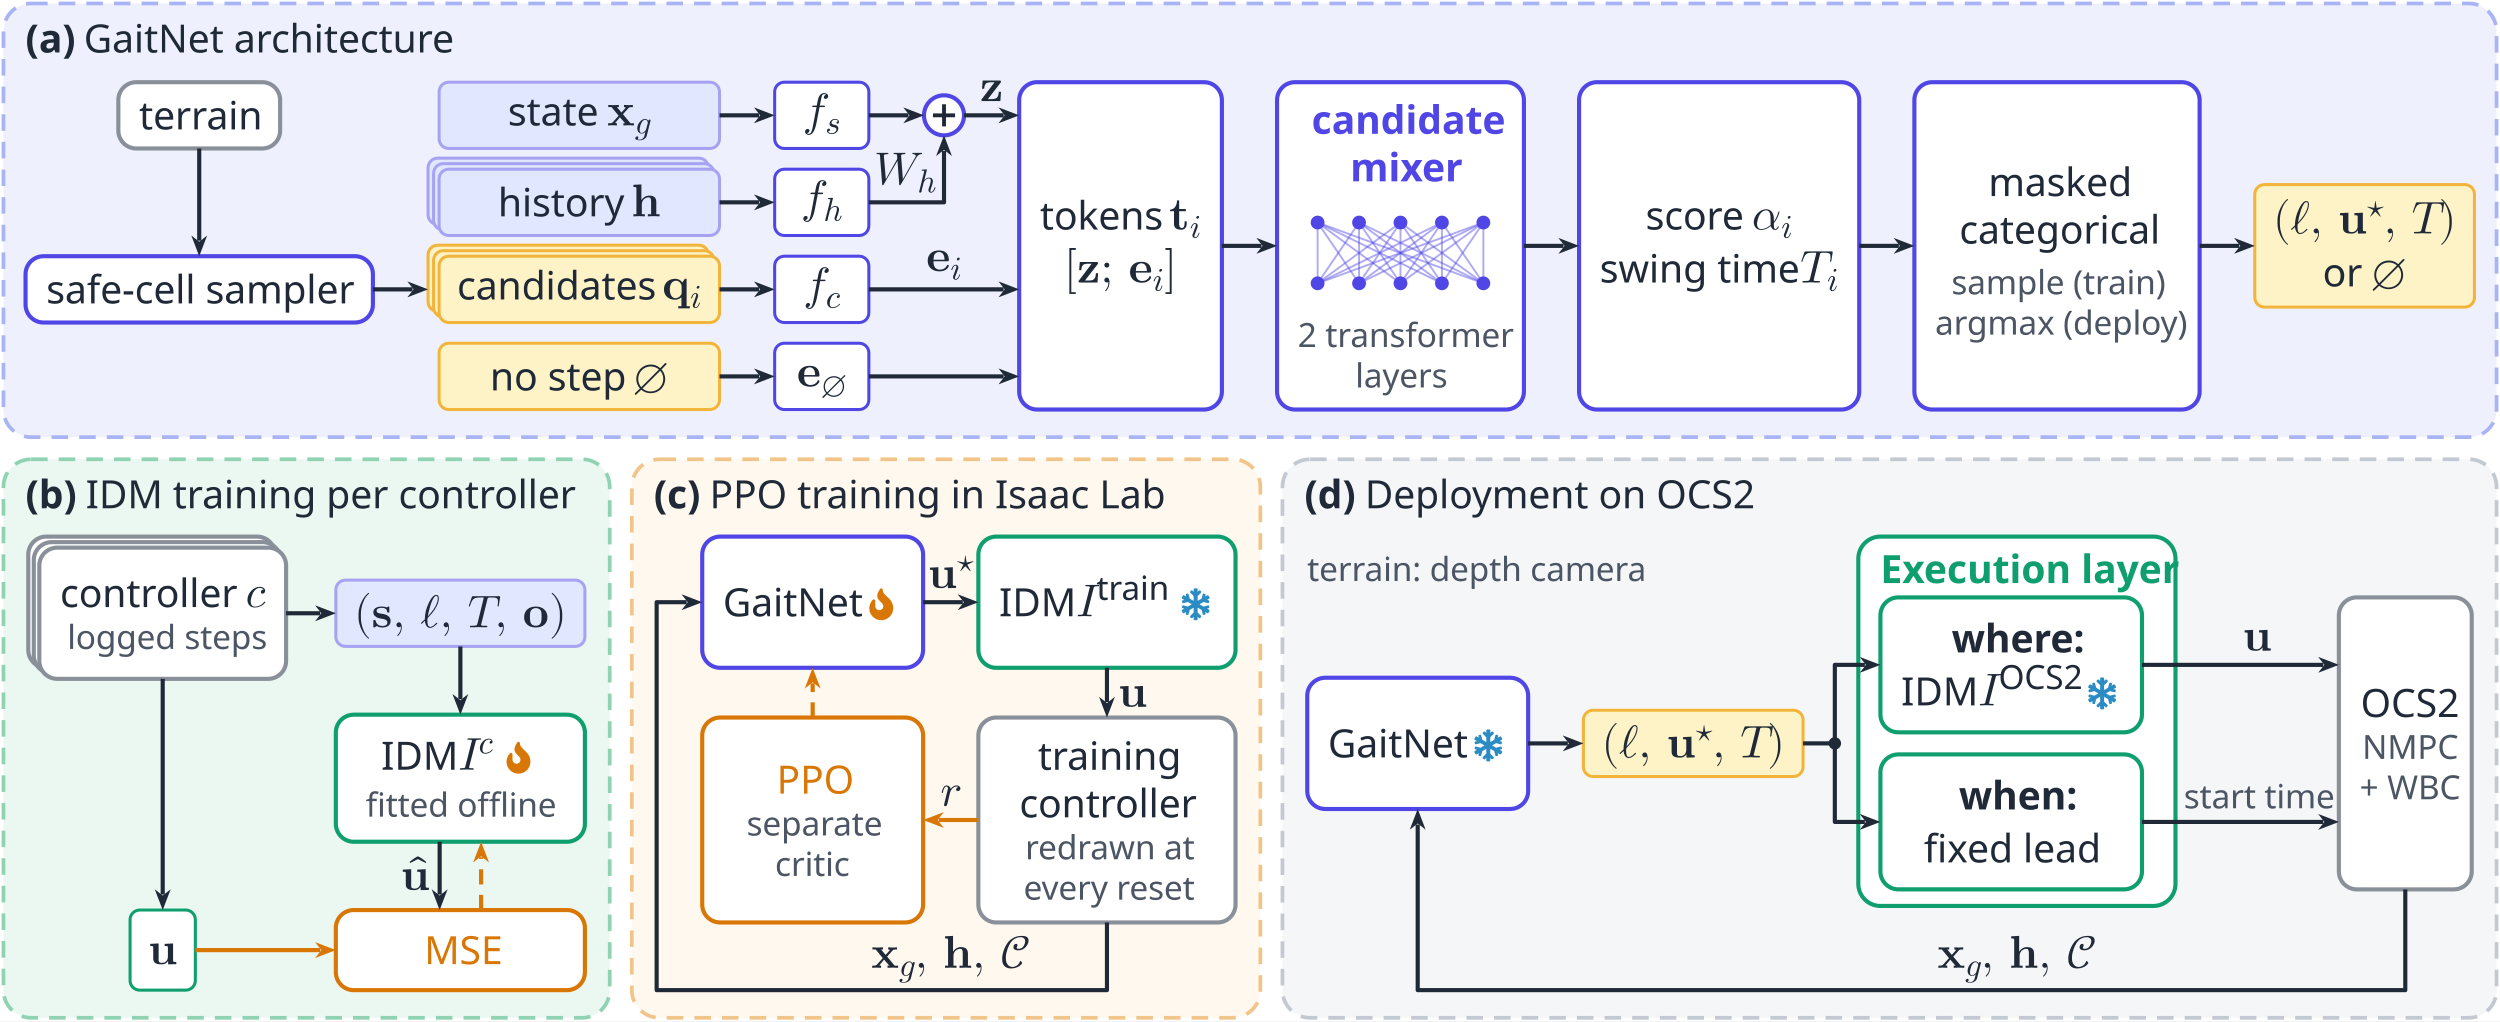
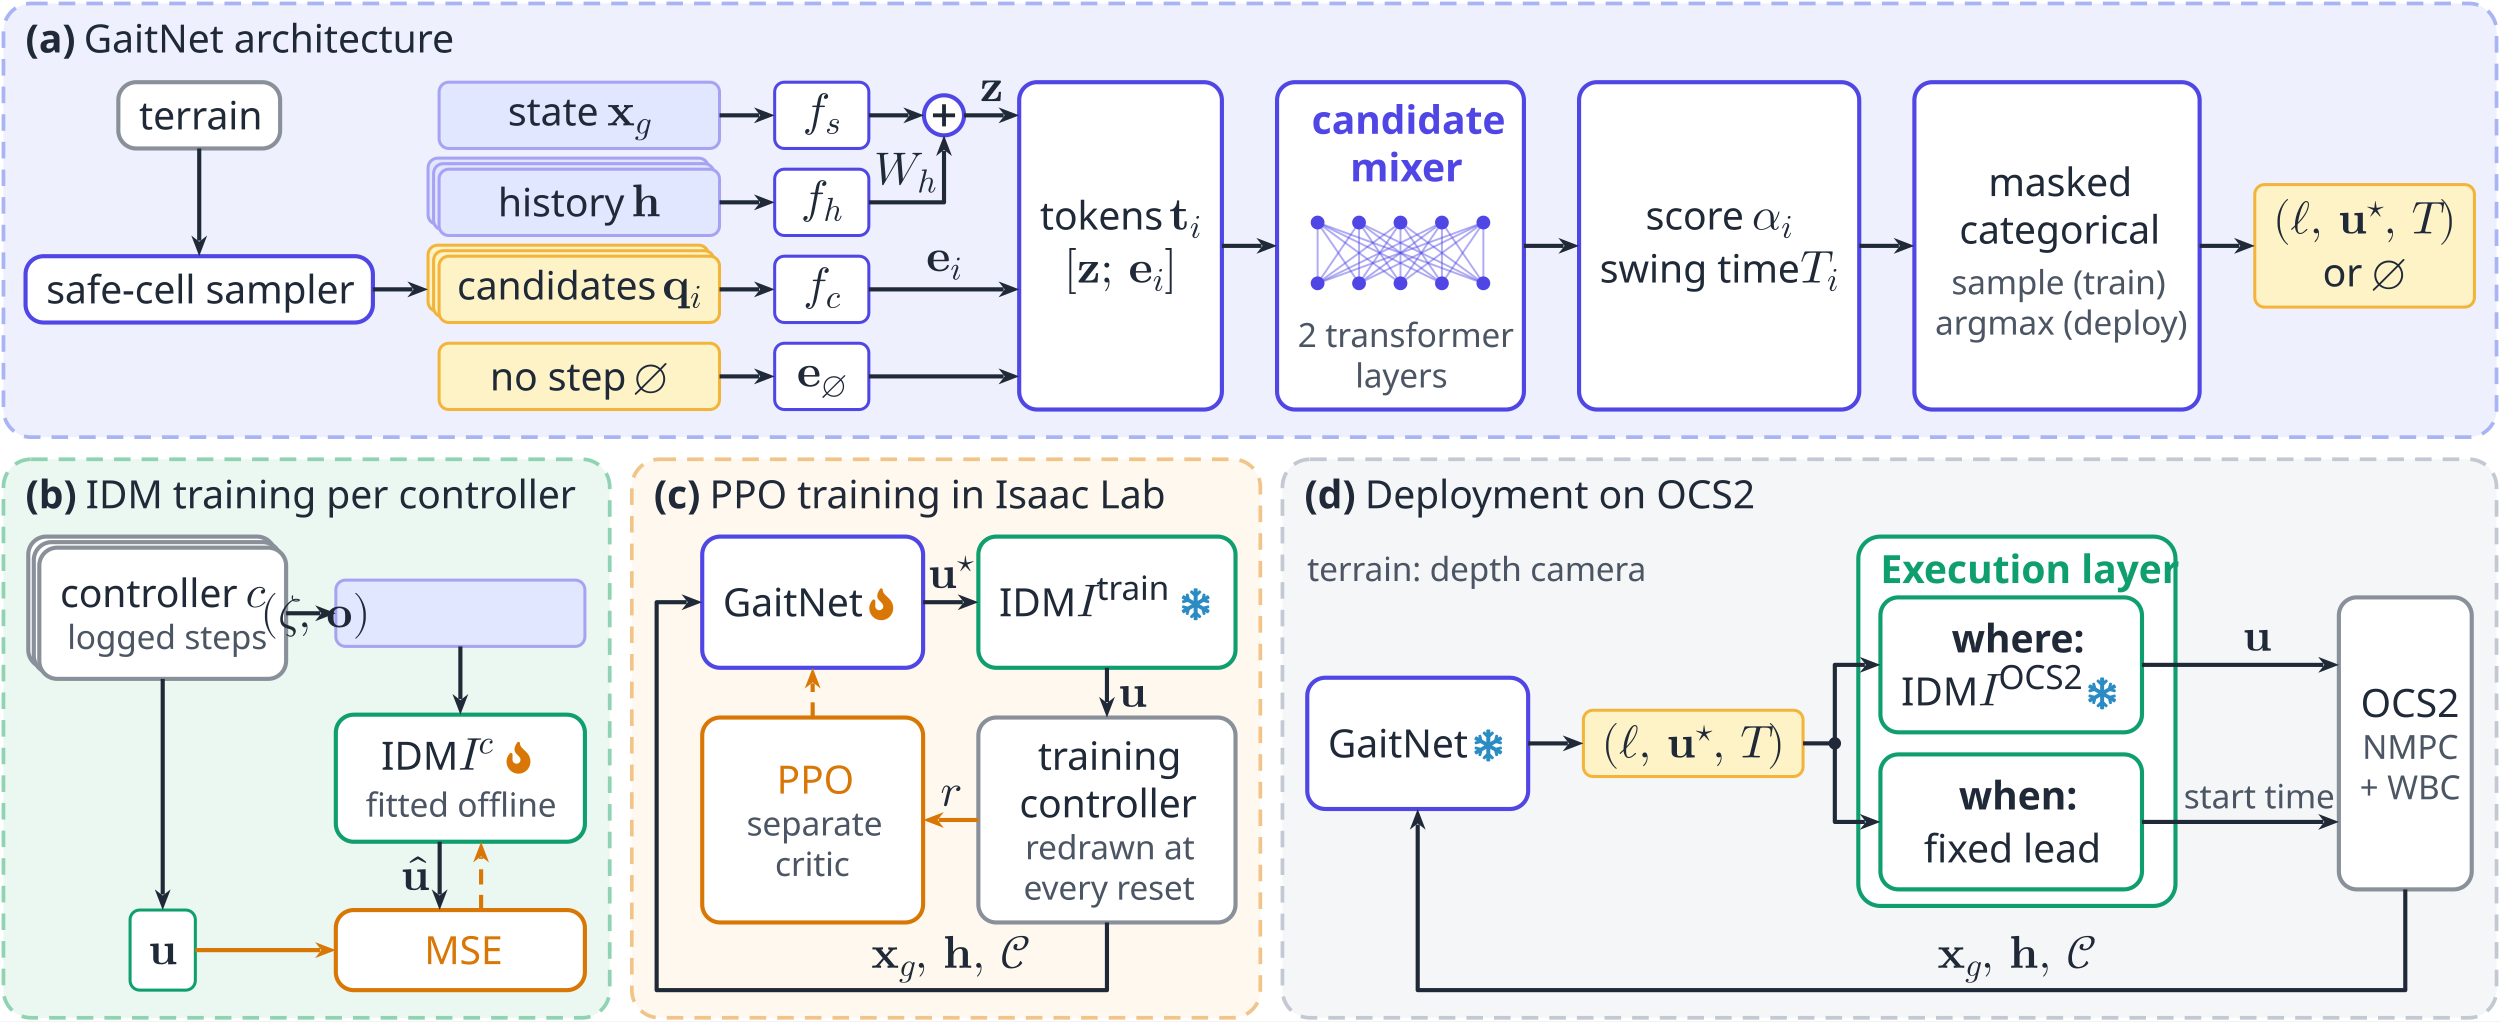
<svg xmlns="http://www.w3.org/2000/svg" width="181.00mm" height="73.94mm" viewBox="0 0 181.00 73.94">
  <g>
    <rect x="0" y="0" width="181.00" height="73.94" fill="white" />
  </g>
  <g>
    <rect x="0.250" y="0.250" width="180.500" height="31.400" rx="2.0" fill="#EEF1FD" stroke="#A9B4F4" stroke-width="0.27" stroke-dasharray="1.2,0.8" />
    <g>
      <text fill="#1F2937" xml:space="preserve">
        <tspan x="1.850" y="3.800" font-family="Fira Sans" font-size="2.820" font-weight="600">(a)</tspan>
        <tspan x="6.066" y="3.800" font-family="Fira Sans" font-size="2.820">GaitNet architecture</tspan>
      </text>
    </g>
    <g>
      <rect x="8.567" y="5.950" width="11.714" height="4.800" rx="1.3" fill="white" stroke="#8A9099" stroke-width="0.3" />
      <text fill="#1F2937" xml:space="preserve">
        <tspan x="10.067" y="9.365" font-family="Fira Sans" font-size="2.820">terrain</tspan>
      </text>
    </g>
    <g>
      <rect x="1.850" y="18.550" width="25.148" height="4.800" rx="1.3" fill="white" stroke="#4F46E5" stroke-width="0.3" />
      <text fill="#1F2937" xml:space="preserve">
        <tspan x="3.350" y="21.965" font-family="Fira Sans" font-size="2.820">safe-cell sampler</tspan>
      </text>
    </g>
    <polyline points="14.424,10.750 14.424,17.425" fill="none" stroke="#1F2937" stroke-width="0.3" stroke-linejoin="round" />
    <polygon points="14.424,18.550 13.849,17.050 14.424,17.500 14.999,17.050" fill="#1F2937" />
    <g>
      <rect x="31.791" y="5.950" width="20.302" height="4.800" rx="0.7" fill="#E0E7FF" stroke="#A7A3F2" stroke-width="0.22" />
      <text fill="#1F2937" xml:space="preserve">
        <tspan x="36.775" y="9.083" font-family="Fira Sans" font-size="2.820">state </tspan>
        <tspan x="43.946" y="9.083" font-family="Latin Modern Math" font-size="3.328">𝐱</tspan>
        <tspan x="45.966" y="9.675" font-family="Latin Modern Math" font-size="2.396">𝑔</tspan>
      </text>
    </g>
    <g>
      <rect x="30.991" y="11.450" width="20.302" height="4.800" rx="0.7" fill="#E0E7FF" stroke="#A7A3F2" stroke-width="0.22" />
      <rect x="31.391" y="11.850" width="20.302" height="4.800" rx="0.7" fill="#E0E7FF" stroke="#A7A3F2" stroke-width="0.22" />
      <rect x="31.791" y="12.250" width="20.302" height="4.800" rx="0.7" fill="#E0E7FF" stroke="#A7A3F2" stroke-width="0.22" />
      <text fill="#1F2937" xml:space="preserve">
        <tspan x="36.053" y="15.665" font-family="Fira Sans" font-size="2.820">history </tspan>
        <tspan x="45.705" y="15.665" font-family="Latin Modern Math" font-size="3.328">𝐡</tspan>
      </text>
    </g>
    <g>
      <rect x="30.991" y="17.750" width="20.302" height="4.800" rx="0.7" fill="#FEF3C7" stroke="#F2B43A" stroke-width="0.22" />
      <rect x="31.391" y="18.150" width="20.302" height="4.800" rx="0.7" fill="#FEF3C7" stroke="#F2B43A" stroke-width="0.22" />
      <rect x="31.791" y="18.550" width="20.302" height="4.800" rx="0.7" fill="#FEF3C7" stroke="#F2B43A" stroke-width="0.22" />
      <text fill="#1F2937" xml:space="preserve">
        <tspan x="33.091" y="21.683" font-family="Fira Sans" font-size="2.820">candidates </tspan>
        <tspan x="47.947" y="21.683" font-family="Latin Modern Math" font-size="3.328">𝐪</tspan>
        <tspan x="49.967" y="22.275" font-family="Latin Modern Math" font-size="2.396">𝑖</tspan>
      </text>
    </g>
    <g>
      <rect x="31.791" y="24.850" width="20.302" height="4.800" rx="0.7" fill="#FEF3C7" stroke="#F2B43A" stroke-width="0.22" />
      <text fill="#1F2937" xml:space="preserve">
        <tspan x="35.477" y="28.265" font-family="Fira Sans" font-size="2.820">no step </tspan>
        <tspan x="45.818" y="28.265" font-family="Latin Modern Math" font-size="3.328">⌀</tspan>
      </text>
    </g>
    <polyline points="26.998,20.950 29.866,20.950" fill="none" stroke="#1F2937" stroke-width="0.3" stroke-linejoin="round" />
    <polygon points="30.991,20.950 29.491,21.525 29.941,20.950 29.491,20.375" fill="#1F2937" />
    <g>
      <rect x="56.086" y="5.950" width="6.818" height="4.800" rx="0.7" fill="white" stroke="#4F46E5" stroke-width="0.22" />
      <text fill="#1F2937" xml:space="preserve">
        <tspan x="58.118" y="9.083" font-family="Latin Modern Math" font-size="3.328">𝑓</tspan>
        <tspan x="59.748" y="9.675" font-family="Latin Modern Math" font-size="2.396">𝑠</tspan>
      </text>
    </g>
    <g>
      <rect x="56.086" y="12.250" width="6.818" height="4.800" rx="0.7" fill="white" stroke="#4F46E5" stroke-width="0.22" />
      <text fill="#1F2937" xml:space="preserve">
        <tspan x="57.990" y="15.383" font-family="Latin Modern Math" font-size="3.328">𝑓</tspan>
        <tspan x="59.620" y="15.975" font-family="Latin Modern Math" font-size="2.396">ℎ</tspan>
      </text>
    </g>
    <g>
      <rect x="56.086" y="18.550" width="6.818" height="4.800" rx="0.7" fill="white" stroke="#4F46E5" stroke-width="0.22" />
      <text fill="#1F2937" xml:space="preserve">
        <tspan x="58.161" y="21.683" font-family="Latin Modern Math" font-size="3.328">𝑓</tspan>
        <tspan x="59.791" y="22.275" font-family="Latin Modern Math" font-size="2.396">𝑐</tspan>
      </text>
    </g>
    <g>
      <rect x="56.086" y="24.850" width="6.818" height="4.800" rx="0.7" fill="white" stroke="#4F46E5" stroke-width="0.22" />
      <text fill="#1F2937" xml:space="preserve">
        <tspan x="57.686" y="27.983" font-family="Latin Modern Math" font-size="3.328">𝐞</tspan>
        <tspan x="59.440" y="28.575" font-family="Latin Modern Math" font-size="2.396">⌀</tspan>
      </text>
    </g>
    <polyline points="52.093,8.350 54.961,8.350" fill="none" stroke="#1F2937" stroke-width="0.3" stroke-linejoin="round" />
    <polygon points="56.086,8.350 54.586,8.925 55.036,8.350 54.586,7.775" fill="#1F2937" />
    <polyline points="52.093,14.650 54.961,14.650" fill="none" stroke="#1F2937" stroke-width="0.3" stroke-linejoin="round" />
    <polygon points="56.086,14.650 54.586,15.225 55.036,14.650 54.586,14.075" fill="#1F2937" />
    <polyline points="52.093,20.950 54.961,20.950" fill="none" stroke="#1F2937" stroke-width="0.3" stroke-linejoin="round" />
    <polygon points="56.086,20.950 54.586,21.525 55.036,20.950 54.586,20.375" fill="#1F2937" />
    <polyline points="52.093,27.250 54.961,27.250" fill="none" stroke="#1F2937" stroke-width="0.3" stroke-linejoin="round" />
    <polygon points="56.086,27.250 54.586,27.825 55.036,27.250 54.586,26.675" fill="#1F2937" />
    <g>
      <circle cx="68.347" cy="8.350" r="1.45" fill="white" stroke="#4F46E5" stroke-width="0.3" />
      <path d="M 67.547,8.350 h 1.6 M 68.347,7.550 v 1.6" stroke="#1F2937" stroke-width="0.28" />
    </g>
    <polyline points="62.904,8.350 65.772,8.350" fill="none" stroke="#1F2937" stroke-width="0.3" stroke-linejoin="round" />
    <polygon points="66.897,8.350 65.397,8.925 65.847,8.350 65.397,7.775" fill="#1F2937" />
    <polyline points="62.904,14.650 68.347,14.650 68.347,10.925" fill="none" stroke="#1F2937" stroke-width="0.3" stroke-linejoin="round" />
    <polygon points="68.347,9.800 68.922,11.300 68.347,10.850 67.772,11.300" fill="#1F2937" />
    <text fill="#1F2937" xml:space="preserve">
      <tspan x="63.275" y="13.333" font-family="Latin Modern Math" font-size="3.328">𝑊</tspan>
      <tspan x="66.417" y="13.925" font-family="Latin Modern Math" font-size="2.396">ℎ</tspan>
    </text>
    <g>
      <rect x="73.789" y="5.950" width="14.676" height="23.700" rx="1.3" fill="white" stroke="#4F46E5" stroke-width="0.3" />
      <text fill="#1F2937" xml:space="preserve">
        <tspan x="75.289" y="16.616" font-family="Fira Sans" font-size="2.820">tokens </tspan>
        <tspan x="84.652" y="16.616" font-family="Latin Modern Math" font-size="3.328">𝐭</tspan>
        <tspan x="86.139" y="17.208" font-family="Latin Modern Math" font-size="2.396">𝑖</tspan>
      </text>
      <text fill="#1F2937" xml:space="preserve">
        <tspan x="77.047" y="20.451" font-family="Latin Modern Math" font-size="3.328">[</tspan>
        <tspan x="77.972" y="20.451" font-family="Latin Modern Math" font-size="3.328">𝐳; 𝐞</tspan>
        <tspan x="83.456" y="21.043" font-family="Latin Modern Math" font-size="2.396">𝑖</tspan>
        <tspan x="84.283" y="20.451" font-family="Latin Modern Math" font-size="3.328">]</tspan>
      </text>
    </g>
    <polyline points="69.797,8.350 72.664,8.350" fill="none" stroke="#1F2937" stroke-width="0.3" stroke-linejoin="round" />
    <polygon points="73.789,8.350 72.289,8.925 72.739,8.350 72.289,7.775" fill="#1F2937" />
    <text fill="#1F2937" xml:space="preserve">
      <tspan x="70.943" y="7.315" font-family="Latin Modern Math" font-size="3.328">𝐳</tspan>
    </text>
    <polyline points="62.904,20.950 72.664,20.950" fill="none" stroke="#1F2937" stroke-width="0.3" stroke-linejoin="round" />
    <polygon points="73.789,20.950 72.289,21.525 72.739,20.950 72.289,20.375" fill="#1F2937" />
    <text fill="#1F2937" xml:space="preserve">
      <tspan x="67.056" y="19.633" font-family="Latin Modern Math" font-size="3.328">𝐞</tspan>
      <tspan x="68.810" y="20.225" font-family="Latin Modern Math" font-size="2.396">𝑖</tspan>
    </text>
    <polyline points="62.904,27.250 72.664,27.250" fill="none" stroke="#1F2937" stroke-width="0.3" stroke-linejoin="round" />
    <polygon points="73.789,27.250 72.289,27.825 72.739,27.250 72.289,26.675" fill="#1F2937" />
    <g>
      <rect x="92.459" y="5.950" width="17.873" height="23.700" rx="1.3" fill="white" stroke="#4F46E5" stroke-width="0.3" />
      <text fill="#4F46E5" xml:space="preserve">
        <tspan x="94.963" y="9.685" font-family="Fira Sans" font-size="2.820" font-weight="600">candidate</tspan>
      </text>
      <text fill="#4F46E5" xml:space="preserve">
        <tspan x="97.753" y="13.126" font-family="Fira Sans" font-size="2.820" font-weight="600">mixer</tspan>
      </text>
      <text fill="#4B5563" xml:space="preserve">
        <tspan x="93.959" y="25.122" font-family="Fira Sans" font-size="2.400">2 transformer</tspan>
      </text>
      <text fill="#4B5563" xml:space="preserve">
        <tspan x="98.123" y="28.050" font-family="Fira Sans" font-size="2.400">layers</tspan>
      </text>
      <line x1="95.395" y1="16.112" x2="95.395" y2="20.512" stroke="#4F46E5" stroke-opacity="0.45" stroke-width="0.14" />
      <line x1="95.395" y1="16.112" x2="98.395" y2="20.512" stroke="#4F46E5" stroke-opacity="0.45" stroke-width="0.14" />
      <line x1="95.395" y1="16.112" x2="101.395" y2="20.512" stroke="#4F46E5" stroke-opacity="0.45" stroke-width="0.14" />
      <line x1="95.395" y1="16.112" x2="104.395" y2="20.512" stroke="#4F46E5" stroke-opacity="0.45" stroke-width="0.14" />
      <line x1="95.395" y1="16.112" x2="107.395" y2="20.512" stroke="#4F46E5" stroke-opacity="0.45" stroke-width="0.14" />
      <line x1="98.395" y1="16.112" x2="95.395" y2="20.512" stroke="#4F46E5" stroke-opacity="0.45" stroke-width="0.14" />
      <line x1="98.395" y1="16.112" x2="98.395" y2="20.512" stroke="#4F46E5" stroke-opacity="0.45" stroke-width="0.14" />
      <line x1="98.395" y1="16.112" x2="101.395" y2="20.512" stroke="#4F46E5" stroke-opacity="0.45" stroke-width="0.14" />
      <line x1="98.395" y1="16.112" x2="104.395" y2="20.512" stroke="#4F46E5" stroke-opacity="0.45" stroke-width="0.14" />
      <line x1="98.395" y1="16.112" x2="107.395" y2="20.512" stroke="#4F46E5" stroke-opacity="0.45" stroke-width="0.14" />
      <line x1="101.395" y1="16.112" x2="95.395" y2="20.512" stroke="#4F46E5" stroke-opacity="0.45" stroke-width="0.14" />
      <line x1="101.395" y1="16.112" x2="98.395" y2="20.512" stroke="#4F46E5" stroke-opacity="0.45" stroke-width="0.14" />
      <line x1="101.395" y1="16.112" x2="101.395" y2="20.512" stroke="#4F46E5" stroke-opacity="0.45" stroke-width="0.14" />
      <line x1="101.395" y1="16.112" x2="104.395" y2="20.512" stroke="#4F46E5" stroke-opacity="0.45" stroke-width="0.14" />
      <line x1="101.395" y1="16.112" x2="107.395" y2="20.512" stroke="#4F46E5" stroke-opacity="0.45" stroke-width="0.14" />
      <line x1="104.395" y1="16.112" x2="95.395" y2="20.512" stroke="#4F46E5" stroke-opacity="0.45" stroke-width="0.14" />
      <line x1="104.395" y1="16.112" x2="98.395" y2="20.512" stroke="#4F46E5" stroke-opacity="0.45" stroke-width="0.14" />
      <line x1="104.395" y1="16.112" x2="101.395" y2="20.512" stroke="#4F46E5" stroke-opacity="0.45" stroke-width="0.14" />
      <line x1="104.395" y1="16.112" x2="104.395" y2="20.512" stroke="#4F46E5" stroke-opacity="0.45" stroke-width="0.14" />
      <line x1="104.395" y1="16.112" x2="107.395" y2="20.512" stroke="#4F46E5" stroke-opacity="0.45" stroke-width="0.14" />
      <line x1="107.395" y1="16.112" x2="95.395" y2="20.512" stroke="#4F46E5" stroke-opacity="0.45" stroke-width="0.14" />
      <line x1="107.395" y1="16.112" x2="98.395" y2="20.512" stroke="#4F46E5" stroke-opacity="0.45" stroke-width="0.14" />
      <line x1="107.395" y1="16.112" x2="101.395" y2="20.512" stroke="#4F46E5" stroke-opacity="0.45" stroke-width="0.14" />
      <line x1="107.395" y1="16.112" x2="104.395" y2="20.512" stroke="#4F46E5" stroke-opacity="0.45" stroke-width="0.14" />
      <line x1="107.395" y1="16.112" x2="107.395" y2="20.512" stroke="#4F46E5" stroke-opacity="0.45" stroke-width="0.14" />
      <circle cx="95.395" cy="16.112" r="0.5" fill="#4F46E5" />
      <circle cx="95.395" cy="20.512" r="0.5" fill="#4F46E5" />
      <circle cx="98.395" cy="16.112" r="0.5" fill="#4F46E5" />
      <circle cx="98.395" cy="20.512" r="0.5" fill="#4F46E5" />
      <circle cx="101.395" cy="16.112" r="0.5" fill="#4F46E5" />
      <circle cx="101.395" cy="20.512" r="0.5" fill="#4F46E5" />
      <circle cx="104.395" cy="16.112" r="0.5" fill="#4F46E5" />
      <circle cx="104.395" cy="20.512" r="0.5" fill="#4F46E5" />
      <circle cx="107.395" cy="16.112" r="0.5" fill="#4F46E5" />
      <circle cx="107.395" cy="20.512" r="0.5" fill="#4F46E5" />
    </g>
    <g>
      <rect x="114.324" y="5.950" width="20.284" height="23.700" rx="1.3" fill="white" stroke="#4F46E5" stroke-width="0.3" />
      <text fill="#1F2937" xml:space="preserve">
        <tspan x="119.146" y="16.616" font-family="Fira Sans" font-size="2.820">score </tspan>
        <tspan x="126.831" y="16.616" font-family="Latin Modern Math" font-size="3.328">𝛼</tspan>
        <tspan x="128.960" y="17.208" font-family="Latin Modern Math" font-size="2.396">𝑖</tspan>
      </text>
      <text fill="#1F2937" xml:space="preserve">
        <tspan x="115.824" y="20.451" font-family="Fira Sans" font-size="2.820">swing time </tspan>
        <tspan x="130.339" y="20.451" font-family="Latin Modern Math" font-size="3.328">𝑇</tspan>
        <tspan x="132.282" y="21.043" font-family="Latin Modern Math" font-size="2.396">𝑖</tspan>
      </text>
    </g>
    <g>
      <rect x="138.601" y="5.950" width="20.652" height="23.700" rx="1.3" fill="white" stroke="#4F46E5" stroke-width="0.3" />
      <text fill="#1F2937" xml:space="preserve">
        <tspan x="143.960" y="14.195" font-family="Fira Sans" font-size="2.820">masked</tspan>
      </text>
      <text fill="#1F2937" xml:space="preserve">
        <tspan x="141.856" y="17.635" font-family="Fira Sans" font-size="2.820">categorical</tspan>
      </text>
      <text fill="#4B5563" xml:space="preserve">
        <tspan x="141.281" y="21.300" font-family="Fira Sans" font-size="2.400">sample (train)</tspan>
      </text>
      <text fill="#4B5563" xml:space="preserve">
        <tspan x="140.101" y="24.228" font-family="Fira Sans" font-size="2.400">argmax (deploy)</tspan>
      </text>
    </g>
    <g>
      <rect x="163.246" y="13.365" width="15.904" height="8.870" rx="0.7" fill="#FEF3C7" stroke="#F2B43A" stroke-width="0.22" />
      <text fill="#1F2937" xml:space="preserve">
        <tspan x="164.546" y="16.898" font-family="Latin Modern Math" font-size="3.328">(</tspan>
        <tspan x="165.841" y="16.898" font-family="Latin Modern Math" font-size="3.328">ℓ, 𝐮</tspan>
        <tspan x="171.384" y="15.713" font-family="Latin Modern Math" font-size="2.396">⋆</tspan>
        <tspan x="172.582" y="16.898" font-family="Latin Modern Math" font-size="3.328">, 𝑇)</tspan>
      </text>
      <text fill="#1F2937" xml:space="preserve">
        <tspan x="168.162" y="20.733" font-family="Fira Sans" font-size="2.820">or </tspan>
        <tspan x="171.645" y="20.733" font-family="Latin Modern Math" font-size="3.328">⌀</tspan>
      </text>
    </g>
    <polyline points="88.466,17.800 91.334,17.800" fill="none" stroke="#1F2937" stroke-width="0.3" stroke-linejoin="round" />
    <polygon points="92.459,17.800 90.959,18.375 91.409,17.800 90.959,17.225" fill="#1F2937" />
    <polyline points="110.331,17.800 113.199,17.800" fill="none" stroke="#1F2937" stroke-width="0.3" stroke-linejoin="round" />
    <polygon points="114.324,17.800 112.824,18.375 113.274,17.800 112.824,17.225" fill="#1F2937" />
    <polyline points="134.609,17.800 137.476,17.800" fill="none" stroke="#1F2937" stroke-width="0.3" stroke-linejoin="round" />
    <polygon points="138.601,17.800 137.101,18.375 137.551,17.800 137.101,17.225" fill="#1F2937" />
    <polyline points="159.253,17.800 162.121,17.800" fill="none" stroke="#1F2937" stroke-width="0.3" stroke-linejoin="round" />
    <polygon points="163.246,17.800 161.746,18.375 162.196,17.800 161.746,17.225" fill="#1F2937" />
  </g>
  <g>
    <rect x="0.250" y="33.250" width="43.894" height="40.437" rx="2.0" fill="#EBF7F1" stroke="#8FD3B3" stroke-width="0.27" stroke-dasharray="1.2,0.8" />
    <g>
      <text fill="#1F2937" xml:space="preserve">
        <tspan x="1.850" y="36.800" font-family="Fira Sans" font-size="2.820" font-weight="600">(b)</tspan>
        <tspan x="6.204" y="36.800" font-family="Fira Sans" font-size="2.820">IDM training per controller</tspan>
      </text>
    </g>
    <g>
      <rect x="2.047" y="38.850" width="17.867" height="9.500" rx="1.3" fill="white" stroke="#8A9099" stroke-width="0.3" />
      <rect x="2.447" y="39.250" width="17.867" height="9.500" rx="1.3" fill="white" stroke="#8A9099" stroke-width="0.3" />
      <rect x="2.847" y="39.650" width="17.867" height="9.500" rx="1.3" fill="white" stroke="#8A9099" stroke-width="0.3" />
      <text fill="#1F2937" xml:space="preserve">
        <tspan x="4.347" y="43.951" font-family="Fira Sans" font-size="2.820">controller </tspan>
        <tspan x="17.773" y="43.951" font-family="Latin Modern Math" font-size="3.328">𝑐</tspan>
      </text>
      <text fill="#4B5563" xml:space="preserve">
        <tspan x="4.870" y="46.984" font-family="Fira Sans" font-size="2.400">logged steps</tspan>
      </text>
    </g>
    <g>
      <rect x="24.314" y="42.000" width="18.033" height="4.800" rx="0.7" fill="#E0E7FF" stroke="#A7A3F2" stroke-width="0.22" />
-       <text fill="#1F2937" xml:space="preserve">
-         <tspan x="25.614" y="45.415" font-family="Latin Modern Math" font-size="3.328">(</tspan>
-         <tspan x="26.908" y="45.415" font-family="Latin Modern Math" font-size="3.328">𝐬, ℓ, 𝑇, 𝐨</tspan>
-         <tspan x="39.753" y="45.415" font-family="Latin Modern Math" font-size="3.328">)</tspan>
+       <text fill="#1F2937" xml:space="preserve" text-anchor="middle">
+         <tspan x="33.330" y="45.415" font-family="Latin Modern Math" font-size="3.328" text-anchor="middle">(𝜁, 𝐨)</tspan>
      </text>
    </g>
    <g>
      <rect x="24.314" y="51.744" width="18.033" height="9.199" rx="1.3" fill="white" stroke="#0F9F6E" stroke-width="0.3" />
      <text fill="#1F2937" xml:space="preserve">
        <tspan x="27.593" y="55.727" font-family="Fira Sans" font-size="2.820">IDM </tspan>
        <tspan x="33.182" y="55.727" font-family="Latin Modern Math" font-size="3.328">𝐼</tspan>
        <tspan x="34.647" y="54.542" font-family="Latin Modern Math" font-size="2.396">𝑐</tspan>
      </text>
      <path d="M422 828C422 874 362 893 336 854C94 500 438 484 438 312C438 242 381 187 311 188C242 189 188 245 188 314V481C188 523 136 545 107 514C55 459 0 365 0 250C0 43 168 -125 375 -125C582 -125 750 43 750 250C750 583 422 627 422 828Z" fill="#D97706" transform="translate(36.671,55.727) scale(0.00231,-0.00231)" />
      <text fill="#4B5563" xml:space="preserve">
        <tspan x="26.482" y="59.125" font-family="Fira Sans" font-size="2.400">fitted offline</tspan>
      </text>
    </g>
    <g>
      <rect x="24.314" y="65.887" width="18.033" height="5.800" rx="1.3" fill="white" stroke="#D97706" stroke-width="0.3" />
      <text fill="#D97706" xml:space="preserve">
        <tspan x="30.711" y="69.802" font-family="Fira Sans" font-size="2.820">MSE</tspan>
      </text>
    </g>
    <g>
      <rect x="9.417" y="65.887" width="4.726" height="5.800" rx="0.7" fill="white" stroke="#0F9F6E" stroke-width="0.22" />
      <text fill="#1F2937" xml:space="preserve">
        <tspan x="10.717" y="69.802" font-family="Latin Modern Math" font-size="3.328">𝐮</tspan>
      </text>
    </g>
    <polyline points="20.714,44.400 23.189,44.400" fill="none" stroke="#1F2937" stroke-width="0.3" stroke-linejoin="round" />
    <polygon points="24.314,44.400 22.814,44.975 23.264,44.400 22.814,43.825" fill="#1F2937" />
    <polyline points="11.780,49.150 11.780,64.762" fill="none" stroke="#1F2937" stroke-width="0.3" stroke-linejoin="round" />
    <polygon points="11.780,65.887 11.205,64.387 11.780,64.837 12.355,64.387" fill="#1F2937" />
    <polyline points="33.331,46.800 33.331,50.619" fill="none" stroke="#1F2937" stroke-width="0.3" stroke-linejoin="round" />
    <polygon points="33.331,51.744 32.756,50.244 33.331,50.694 33.906,50.244" fill="#1F2937" />
    <polyline points="31.831,60.943 31.831,64.762" fill="none" stroke="#1F2937" stroke-width="0.3" stroke-linejoin="round" />
    <polygon points="31.831,65.887 31.256,64.387 31.831,64.837 32.406,64.387" fill="#1F2937" />
    <text fill="#1F2937" xml:space="preserve">
      <tspan x="29.004" y="64.430" font-family="Latin Modern Math" font-size="3.328">𝐮̂</tspan>
    </text>
    <polyline points="34.831,65.887 34.831,62.068" fill="none" stroke="#D97706" stroke-width="0.3" stroke-linejoin="round" stroke-dasharray="1.1,0.75" />
    <polygon points="34.831,60.943 35.406,62.443 34.831,61.993 34.256,62.443" fill="#D97706" />
    <polyline points="14.144,68.787 23.189,68.787" fill="none" stroke="#D97706" stroke-width="0.3" stroke-linejoin="round" />
    <polygon points="24.314,68.787 22.814,69.362 23.264,68.787 22.814,68.212" fill="#D97706" />
  </g>
  <g>
    <rect x="45.744" y="33.250" width="45.505" height="40.437" rx="2.0" fill="#FFF8EE" stroke="#F1C48A" stroke-width="0.27" stroke-dasharray="1.2,0.8" />
    <g>
      <text fill="#1F2937" xml:space="preserve">
        <tspan x="47.344" y="36.800" font-family="Fira Sans" font-size="2.820" font-weight="600">(c)</tspan>
        <tspan x="51.366" y="36.800" font-family="Fira Sans" font-size="2.820">PPO training in Isaac Lab</tspan>
      </text>
    </g>
    <g>
      <rect x="50.841" y="38.850" width="15.992" height="9.500" rx="1.3" fill="white" stroke="#4F46E5" stroke-width="0.3" />
      <text fill="#1F2937" xml:space="preserve">
        <tspan x="52.341" y="44.615" font-family="Fira Sans" font-size="2.820">GaitNet</tspan>
      </text>
      <path d="M422 828C422 874 362 893 336 854C94 500 438 484 438 312C438 242 381 187 311 188C242 189 188 245 188 314V481C188 523 136 545 107 514C55 459 0 365 0 250C0 43 168 -125 375 -125C582 -125 750 43 750 250C750 583 422 627 422 828Z" fill="#D97706" transform="translate(62.936,44.615) scale(0.00231,-0.00231)" />
    </g>
    <g>
      <rect x="70.833" y="38.850" width="18.619" height="9.500" rx="1.3" fill="white" stroke="#0F9F6E" stroke-width="0.3" />
      <text fill="#1F2937" xml:space="preserve">
        <tspan x="72.333" y="44.615" font-family="Fira Sans" font-size="2.820">IDM </tspan>
        <tspan x="77.922" y="44.615" font-family="Latin Modern Math" font-size="3.328">𝐼</tspan>
        <tspan x="79.386" y="43.431" font-family="Fira Sans" font-size="2.400">train</tspan>
      </text>
      <path d="M860 201 794 239 845 253C861 257 870 273 866 289L858 319C854 335 837 344 821 340L683 303L558 375L683 447L821 410C837 406 854 415 858 431L866 460C870 476 861 493 845 497L794 511L860 549C874 557 879 576 871 590L841 643C833 657 813 662 799 654L733 616L747 666C751 682 742 699 726 703L697 711C681 715 664 706 660 690L623 552L500 481V632L605 737C617 749 617 769 605 781L583 803C571 815 551 815 539 803L500 765V844C500 861 486 875 469 875H406C389 875 375 861 375 844V765L337 803C325 815 304 815 292 803L270 781C258 769 258 749 270 737L375 632V481L252 552L215 690C211 706 194 715 178 711L149 703C133 699 124 682 128 666L142 616L76 654C62 662 42 657 34 643L4 590C-4 576 1 557 15 549L81 511L30 497C14 493 5 476 9 460L17 431C21 415 38 406 54 410L192 447L317 375L192 303L54 340C38 344 21 335 17 319L9 290C5 274 14 257 30 253L81 239L15 201C1 193 -4 174 4 160L34 107C42 93 61 88 75 96L141 134L128 83C124 67 133 50 149 46L178 39C194 35 211 44 215 60L252 198L375 269V118L270 13C258 1 258 -19 270 -31L292 -54C304 -66 324 -66 336 -54L375 -15V-94C375 -111 389 -125 406 -125H468C485 -125 500 -111 500 -94V-15L538 -53C550 -65 570 -65 582 -53L604 -31C616 -19 616 1 604 13L500 118V269L623 198L660 60C664 44 681 35 697 39L726 47C742 51 751 68 747 84L733 134L799 96C813 88 833 93 841 107L871 160C879 174 874 193 860 201Z" fill="#2B8CC4" transform="translate(85.555,44.615) scale(0.00231,-0.00231)" />
    </g>
    <g>
      <rect x="50.841" y="51.950" width="15.992" height="14.837" rx="1.3" fill="white" stroke="#D97706" stroke-width="0.3" />
      <text fill="#D97706" xml:space="preserve">
        <tspan x="56.223" y="57.456" font-family="Fira Sans" font-size="2.820">PPO</tspan>
      </text>
      <text fill="#4B5563" xml:space="preserve">
        <tspan x="54.054" y="60.489" font-family="Fira Sans" font-size="2.400">separate</tspan>
      </text>
      <text fill="#4B5563" xml:space="preserve">
        <tspan x="56.117" y="63.417" font-family="Fira Sans" font-size="2.400">critic</tspan>
      </text>
    </g>
    <g>
      <rect x="70.833" y="51.950" width="18.619" height="14.837" rx="1.3" fill="white" stroke="#8A9099" stroke-width="0.3" />
      <text fill="#1F2937" xml:space="preserve">
        <tspan x="75.141" y="55.735" font-family="Fira Sans" font-size="2.820">training</tspan>
      </text>
      <text fill="#1F2937" xml:space="preserve">
        <tspan x="73.803" y="59.176" font-family="Fira Sans" font-size="2.820">controller</tspan>
      </text>
      <text fill="#4B5563" xml:space="preserve">
        <tspan x="74.224" y="62.209" font-family="Fira Sans" font-size="2.400">redrawn at</tspan>
      </text>
      <text fill="#4B5563" xml:space="preserve">
        <tspan x="74.108" y="65.137" font-family="Fira Sans" font-size="2.400">every reset</tspan>
      </text>
    </g>
    <polyline points="66.833,43.600 69.708,43.600" fill="none" stroke="#1F2937" stroke-width="0.3" stroke-linejoin="round" />
    <polygon points="70.833,43.600 69.333,44.175 69.783,43.600 69.333,43.025" fill="#1F2937" />
    <text fill="#1F2937" xml:space="preserve">
      <tspan x="67.171" y="42.565" font-family="Latin Modern Math" font-size="3.328">𝐮</tspan>
      <tspan x="69.297" y="41.381" font-family="Latin Modern Math" font-size="2.396">⋆</tspan>
    </text>
    <polyline points="80.143,48.350 80.143,50.825" fill="none" stroke="#1F2937" stroke-width="0.3" stroke-linejoin="round" />
    <polygon points="80.143,51.950 79.568,50.450 80.143,50.900 80.718,50.450" fill="#1F2937" />
    <text fill="#1F2937" xml:space="preserve">
      <tspan x="80.943" y="51.165" font-family="Latin Modern Math" font-size="3.328">𝐮</tspan>
    </text>
    <polyline points="70.833,59.368 67.958,59.368" fill="none" stroke="#D97706" stroke-width="0.3" stroke-linejoin="round" />
    <polygon points="66.833,59.368 68.333,58.793 67.883,59.368 68.333,59.943" fill="#D97706" />
    <text fill="#1F2937" xml:space="preserve">
      <tspan x="68.083" y="58.334" font-family="Latin Modern Math" font-size="3.328">𝑟</tspan>
    </text>
    <polyline points="58.837,51.950 58.837,49.475" fill="none" stroke="#D97706" stroke-width="0.3" stroke-linejoin="round" stroke-dasharray="1.1,0.75" />
    <polygon points="58.837,48.350 59.412,49.850 58.837,49.400 58.262,49.850" fill="#D97706" />
    <polyline points="80.143,66.787 80.143,71.687 47.541,71.687 47.541,43.600 49.716,43.600" fill="none" stroke="#1F2937" stroke-width="0.3" stroke-linejoin="round" />
    <polygon points="50.841,43.600 49.341,44.175 49.791,43.600 49.341,43.025" fill="#1F2937" />
    <text fill="#1F2937" xml:space="preserve">
      <tspan x="63.071" y="70.070" font-family="Latin Modern Math" font-size="3.328">𝐱</tspan>
      <tspan x="65.090" y="70.662" font-family="Latin Modern Math" font-size="2.396">𝑔</tspan>
      <tspan x="66.233" y="70.070" font-family="Latin Modern Math" font-size="3.328">, 𝐡, 𝒞</tspan>
    </text>
  </g>
  <g>
    <rect x="92.849" y="33.250" width="87.901" height="40.437" rx="2.0" fill="#F5F6F8" stroke="#C3C9D2" stroke-width="0.27" stroke-dasharray="1.2,0.8" />
    <g>
      <text fill="#1F2937" xml:space="preserve">
        <tspan x="94.449" y="36.800" font-family="Fira Sans" font-size="2.820" font-weight="600">(d)</tspan>
        <tspan x="98.812" y="36.800" font-family="Fira Sans" font-size="2.820">Deployment on OCS2</tspan>
      </text>
    </g>
    <g>
      <rect x="94.646" y="49.070" width="15.992" height="9.500" rx="1.3" fill="white" stroke="#4F46E5" stroke-width="0.3" />
      <text fill="#1F2937" xml:space="preserve">
        <tspan x="96.146" y="54.836" font-family="Fira Sans" font-size="2.820">GaitNet</tspan>
      </text>
      <path d="M860 201 794 239 845 253C861 257 870 273 866 289L858 319C854 335 837 344 821 340L683 303L558 375L683 447L821 410C837 406 854 415 858 431L866 460C870 476 861 493 845 497L794 511L860 549C874 557 879 576 871 590L841 643C833 657 813 662 799 654L733 616L747 666C751 682 742 699 726 703L697 711C681 715 664 706 660 690L623 552L500 481V632L605 737C617 749 617 769 605 781L583 803C571 815 551 815 539 803L500 765V844C500 861 486 875 469 875H406C389 875 375 861 375 844V765L337 803C325 815 304 815 292 803L270 781C258 769 258 749 270 737L375 632V481L252 552L215 690C211 706 194 715 178 711L149 703C133 699 124 682 128 666L142 616L76 654C62 662 42 657 34 643L4 590C-4 576 1 557 15 549L81 511L30 497C14 493 5 476 9 460L17 431C21 415 38 406 54 410L192 447L317 375L192 303L54 340C38 344 21 335 17 319L9 290C5 274 14 257 30 253L81 239L15 201C1 193 -4 174 4 160L34 107C42 93 61 88 75 96L141 134L128 83C124 67 133 50 149 46L178 39C194 35 211 44 215 60L252 198L375 269V118L270 13C258 1 258 -19 270 -31L292 -54C304 -66 324 -66 336 -54L375 -15V-94C375 -111 389 -125 406 -125H468C485 -125 500 -111 500 -94V-15L538 -53C550 -65 570 -65 582 -53L604 -31C616 -19 616 1 604 13L500 118V269L623 198L660 60C664 44 681 35 697 39L726 47C742 51 751 68 747 84L733 134L799 96C813 88 833 93 841 107L871 160C879 174 874 193 860 201Z" fill="#2B8CC4" transform="translate(106.741,54.836) scale(0.00231,-0.00231)" />
    </g>
    <g>
      <rect x="114.638" y="51.420" width="15.904" height="4.800" rx="0.7" fill="#FEF3C7" stroke="#F2B43A" stroke-width="0.22" />
      <text fill="#1F2937" xml:space="preserve">
        <tspan x="115.938" y="54.836" font-family="Latin Modern Math" font-size="3.328">(</tspan>
        <tspan x="117.232" y="54.836" font-family="Latin Modern Math" font-size="3.328">ℓ, 𝐮</tspan>
        <tspan x="122.776" y="53.651" font-family="Latin Modern Math" font-size="2.396">⋆</tspan>
        <tspan x="123.974" y="54.836" font-family="Latin Modern Math" font-size="3.328">, 𝑇)</tspan>
      </text>
    </g>
    <polyline points="110.638,53.820 113.513,53.820" fill="none" stroke="#1F2937" stroke-width="0.3" stroke-linejoin="round" />
    <polygon points="114.638,53.820 113.138,54.395 113.588,53.820 113.138,53.245" fill="#1F2937" />
    <g>
      <rect x="134.542" y="38.850" width="22.963" height="26.741" rx="1.6" fill="white" stroke="#0F9F6E" stroke-width="0.3" />
      <text fill="#0F9F6E" xml:space="preserve">
        <tspan x="136.142" y="42.215" font-family="Fira Sans" font-size="2.820" font-weight="600">Execution layer</tspan>
      </text>
      <g>
        <rect x="136.142" y="43.250" width="18.938" height="9.770" rx="1.3" fill="white" stroke="#0F9F6E" stroke-width="0.3" />
        <text fill="#1F2937" xml:space="preserve">
          <tspan x="141.298" y="47.233" font-family="Fira Sans" font-size="2.820" font-weight="600">where:</tspan>
        </text>
        <text fill="#1F2937" xml:space="preserve">
          <tspan x="137.642" y="51.068" font-family="Fira Sans" font-size="2.820">IDM </tspan>
          <tspan x="143.231" y="51.068" font-family="Latin Modern Math" font-size="3.328">𝐼</tspan>
          <tspan x="144.695" y="49.884" font-family="Fira Sans" font-size="2.400">OCS2</tspan>
        </text>
        <path d="M860 201 794 239 845 253C861 257 870 273 866 289L858 319C854 335 837 344 821 340L683 303L558 375L683 447L821 410C837 406 854 415 858 431L866 460C870 476 861 493 845 497L794 511L860 549C874 557 879 576 871 590L841 643C833 657 813 662 799 654L733 616L747 666C751 682 742 699 726 703L697 711C681 715 664 706 660 690L623 552L500 481V632L605 737C617 749 617 769 605 781L583 803C571 815 551 815 539 803L500 765V844C500 861 486 875 469 875H406C389 875 375 861 375 844V765L337 803C325 815 304 815 292 803L270 781C258 769 258 749 270 737L375 632V481L252 552L215 690C211 706 194 715 178 711L149 703C133 699 124 682 128 666L142 616L76 654C62 662 42 657 34 643L4 590C-4 576 1 557 15 549L81 511L30 497C14 493 5 476 9 460L17 431C21 415 38 406 54 410L192 447L317 375L192 303L54 340C38 344 21 335 17 319L9 290C5 274 14 257 30 253L81 239L15 201C1 193 -4 174 4 160L34 107C42 93 61 88 75 96L141 134L128 83C124 67 133 50 149 46L178 39C194 35 211 44 215 60L252 198L375 269V118L270 13C258 1 258 -19 270 -31L292 -54C304 -66 324 -66 336 -54L375 -15V-94C375 -111 389 -125 406 -125H468C485 -125 500 -111 500 -94V-15L538 -53C550 -65 570 -65 582 -53L604 -31C616 -19 616 1 604 13L500 118V269L623 198L660 60C664 44 681 35 697 39L726 47C742 51 751 68 747 84L733 134L799 96C813 88 833 93 841 107L871 160C879 174 874 193 860 201Z" fill="#2B8CC4" transform="translate(151.183,51.068) scale(0.00231,-0.00231)" />
      </g>
      <g>
        <rect x="136.142" y="54.620" width="18.938" height="9.770" rx="1.3" fill="white" stroke="#0F9F6E" stroke-width="0.3" />
        <text fill="#1F2937" xml:space="preserve">
          <tspan x="141.818" y="58.603" font-family="Fira Sans" font-size="2.820" font-weight="600">when:</tspan>
        </text>
        <text fill="#1F2937" xml:space="preserve">
          <tspan x="139.280" y="62.438" font-family="Fira Sans" font-size="2.820">fixed lead</tspan>
        </text>
      </g>
    </g>
    <polyline points="130.542,53.820 132.842,53.820" fill="none" stroke="#1F2937" stroke-width="0.3" />
    <circle cx="132.842" cy="53.820" r="0.45" fill="#1F2937" />
    <polyline points="132.842,53.820 132.842,48.135 135.017,48.135" fill="none" stroke="#1F2937" stroke-width="0.3" stroke-linejoin="round" />
    <polygon points="136.142,48.135 134.642,48.710 135.092,48.135 134.642,47.560" fill="#1F2937" />
    <polyline points="132.842,53.820 132.842,59.506 135.017,59.506" fill="none" stroke="#1F2937" stroke-width="0.3" stroke-linejoin="round" />
    <polygon points="136.142,59.506 134.642,60.081 135.092,59.506 134.642,58.931" fill="#1F2937" />
    <g>
      <rect x="169.334" y="43.250" width="9.619" height="21.141" rx="1.3" fill="white" stroke="#8A9099" stroke-width="0.3" />
      <text fill="#1F2937" xml:space="preserve">
        <tspan x="170.912" y="51.908" font-family="Fira Sans" font-size="2.820">OCS2</tspan>
      </text>
      <text fill="#4B5563" xml:space="preserve">
        <tspan x="171.021" y="54.941" font-family="Fira Sans" font-size="2.400">NMPC</tspan>
      </text>
      <text fill="#4B5563" xml:space="preserve">
        <tspan x="170.834" y="57.869" font-family="Fira Sans" font-size="2.400">+ WBC</tspan>
      </text>
    </g>
    <polyline points="155.080,48.135 168.209,48.135" fill="none" stroke="#1F2937" stroke-width="0.3" stroke-linejoin="round" />
    <polygon points="169.334,48.135 167.834,48.710 168.284,48.135 167.834,47.560" fill="#1F2937" />
    <text fill="#1F2937" xml:space="preserve">
      <tspan x="162.356" y="47.100" font-family="Latin Modern Math" font-size="3.328">𝐮</tspan>
    </text>
    <polyline points="155.080,59.506 168.209,59.506" fill="none" stroke="#1F2937" stroke-width="0.3" stroke-linejoin="round" />
    <polygon points="169.334,59.506 167.834,60.081 168.284,59.506 167.834,58.931" fill="#1F2937" />
    <text fill="#4B5563" xml:space="preserve">
      <tspan x="158.104" y="58.520" font-family="Fira Sans" font-size="2.400">start time</tspan>
    </text>
    <polyline points="174.143,64.391 174.143,71.687 102.642,71.687 102.642,59.695" fill="none" stroke="#1F2937" stroke-width="0.3" stroke-linejoin="round" />
    <polygon points="102.642,58.570 103.217,60.070 102.642,59.620 102.067,60.070" fill="#1F2937" />
    <text fill="#1F2937" xml:space="preserve">
      <tspan x="140.260" y="70.070" font-family="Latin Modern Math" font-size="3.328">𝐱</tspan>
      <tspan x="142.280" y="70.662" font-family="Latin Modern Math" font-size="2.396">𝑔</tspan>
      <tspan x="143.423" y="70.070" font-family="Latin Modern Math" font-size="3.328">, 𝐡, 𝒞</tspan>
    </text>
    <g>
      <text fill="#4B5563" xml:space="preserve">
        <tspan x="94.646" y="42.064" font-family="Fira Sans" font-size="2.400">terrain: depth camera</tspan>
      </text>
    </g>
  </g>
</svg>
